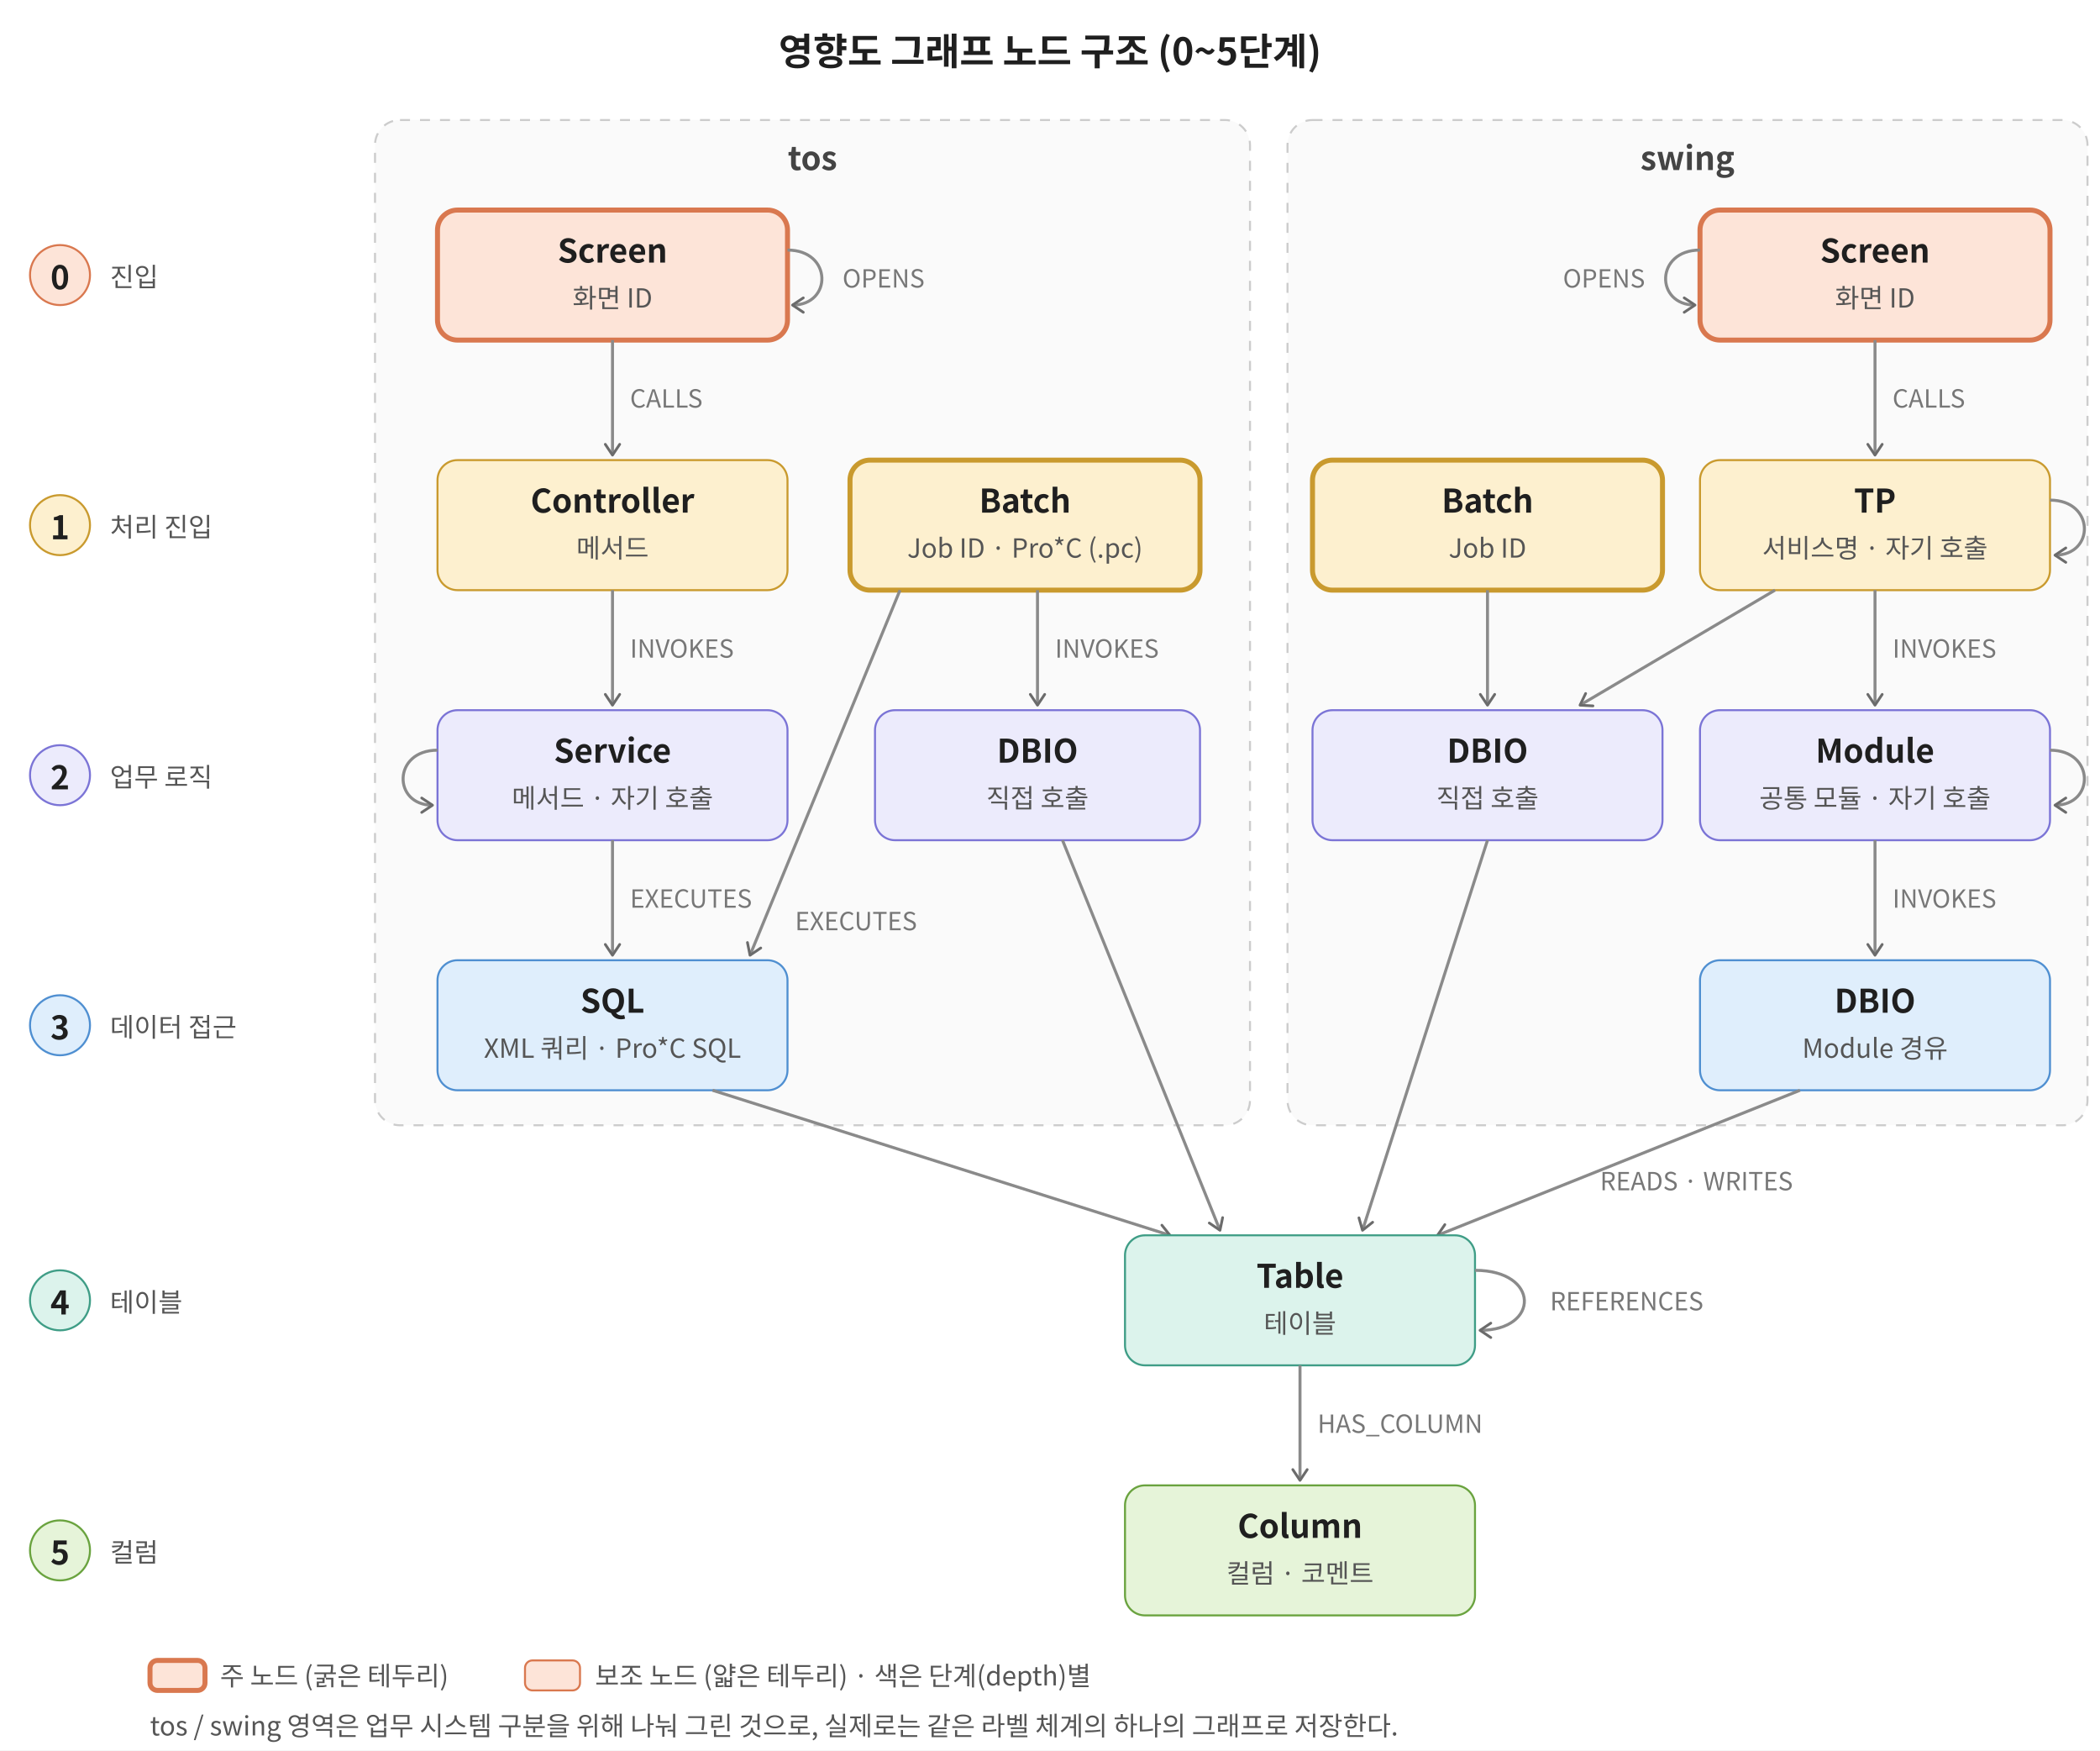
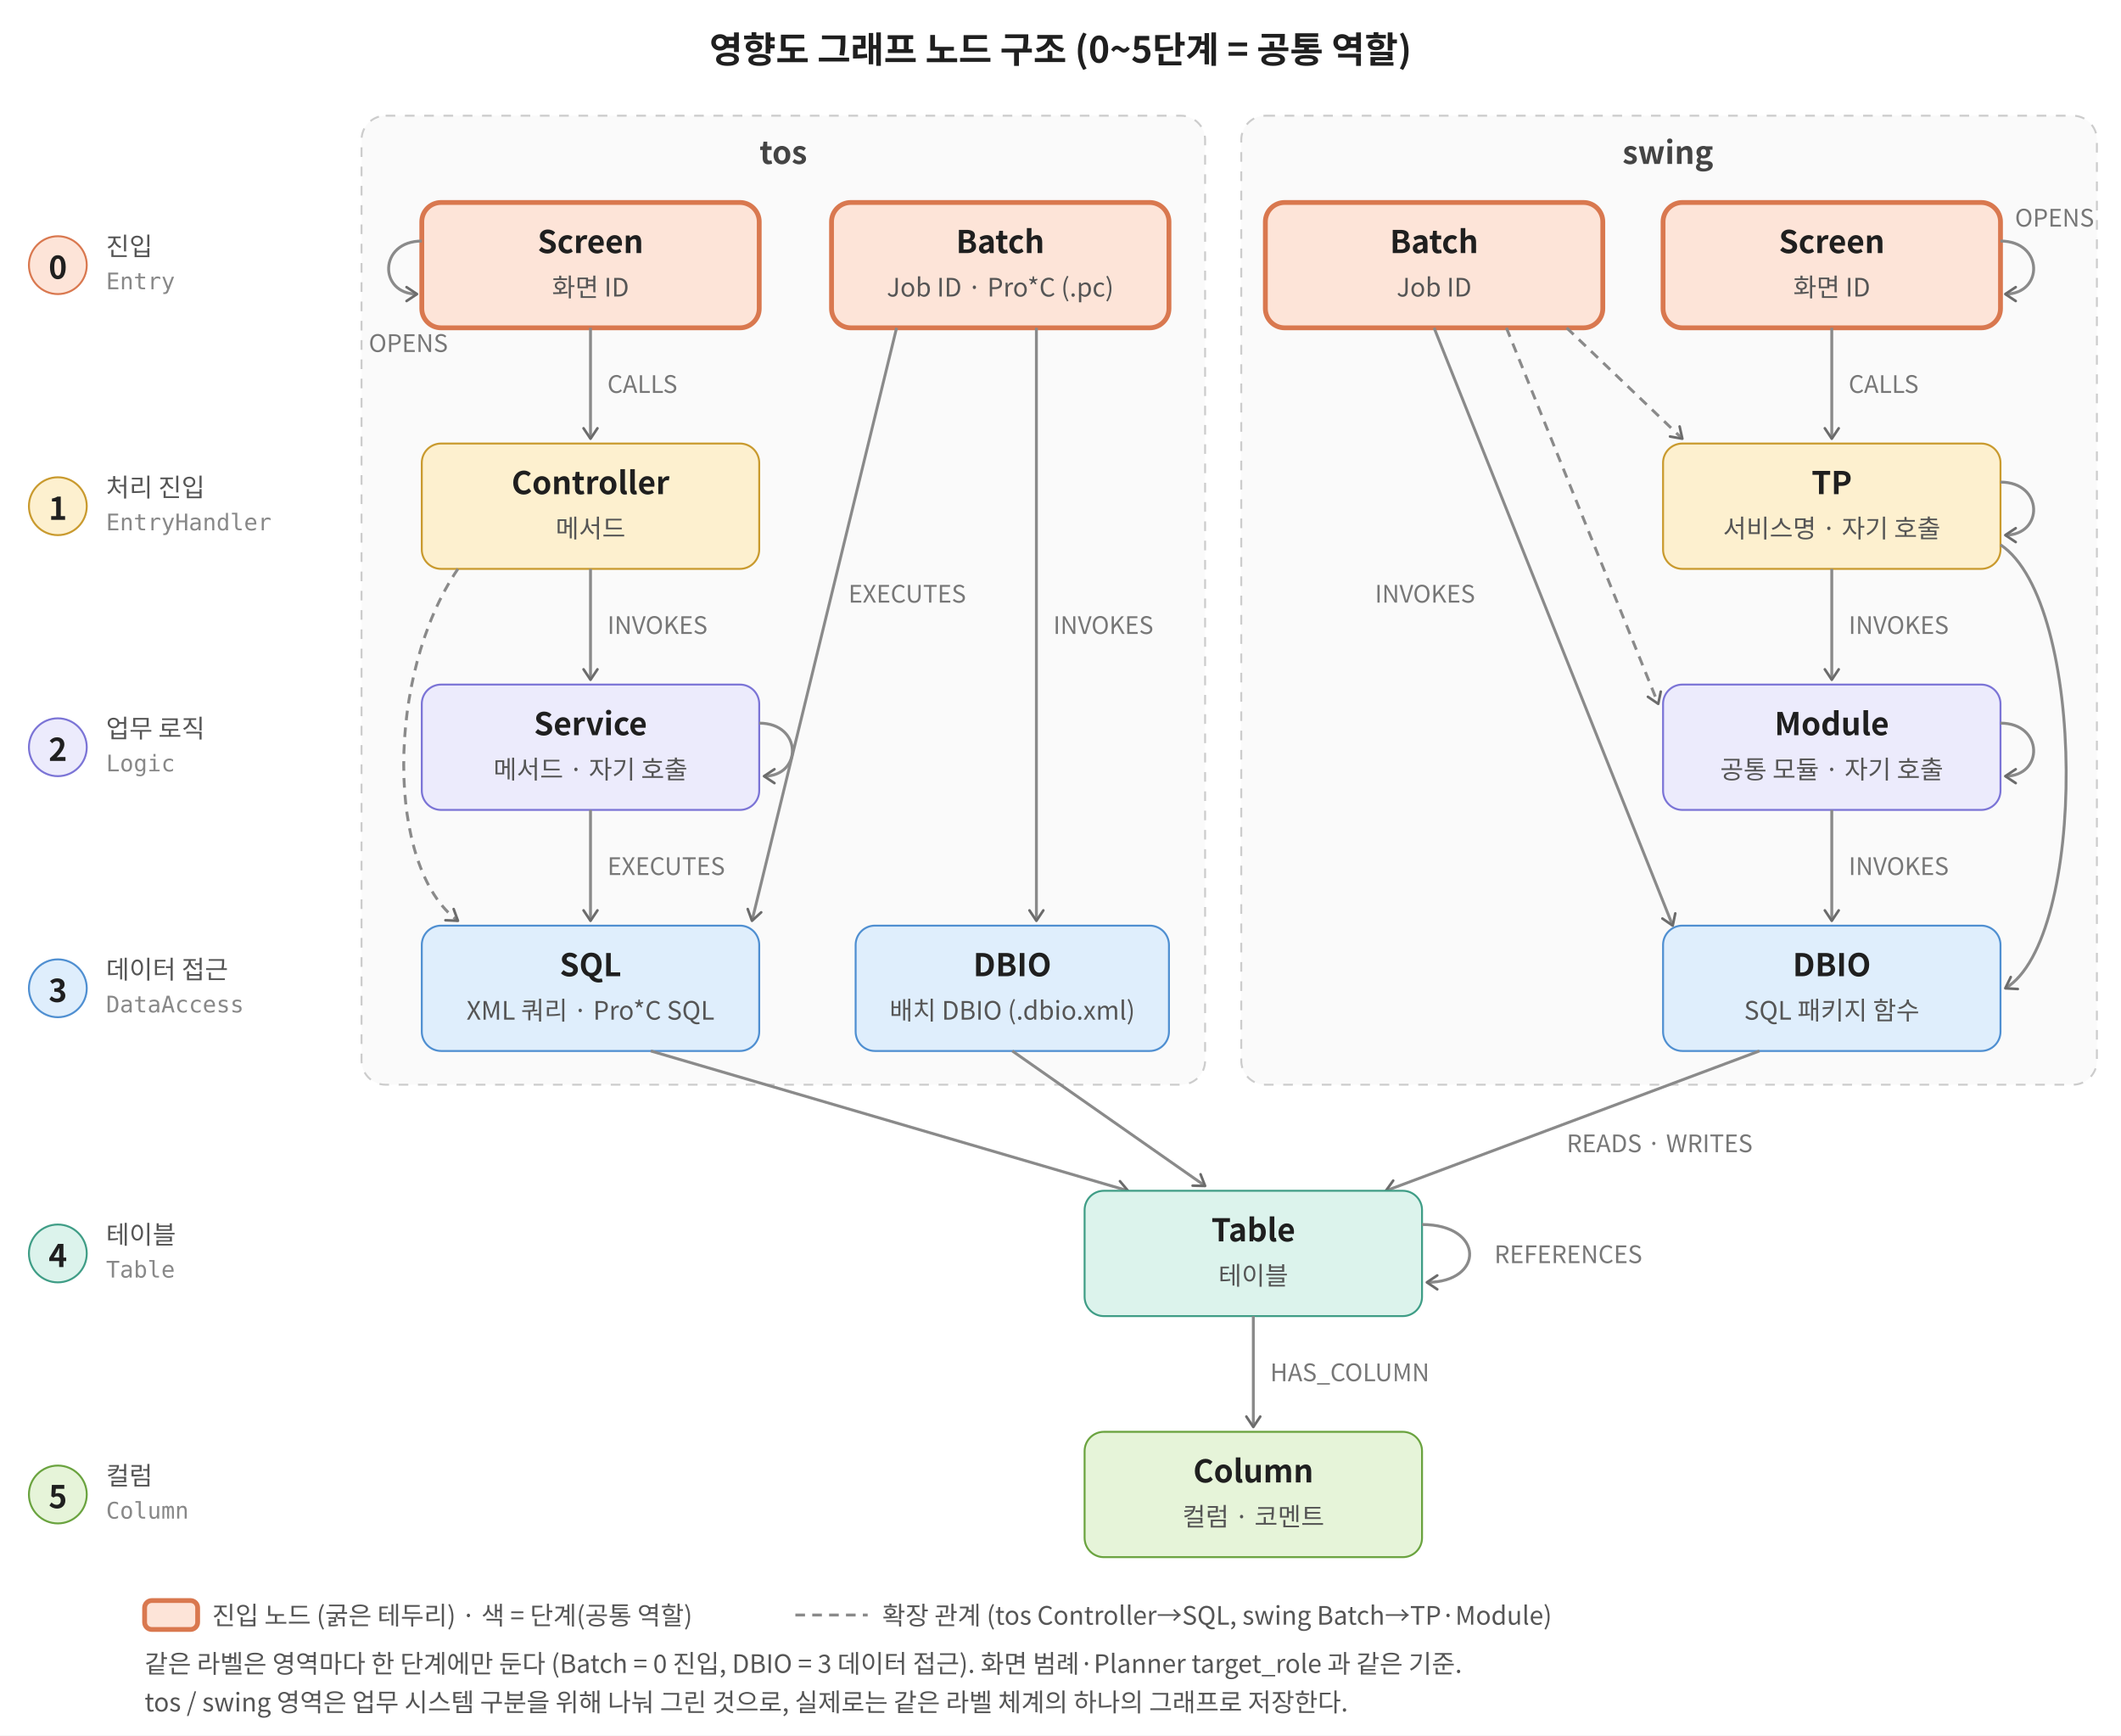
- <svg xmlns="http://www.w3.org/2000/svg" width="1680" height="1400" viewBox="0 0 840 700" font-family="Noto Sans CJK KR, sans-serif">
+ <svg xmlns="http://www.w3.org/2000/svg" width="1760" height="1440" viewBox="0 0 880 720" font-family="Noto Sans CJK KR, sans-serif">
  <defs>
    <marker id="a" viewBox="0 0 10 10" refX="8" refY="5" markerWidth="6" markerHeight="6" orient="auto">
      <path d="M2 1L8 5L2 9" fill="none" stroke="#6b6b6b" stroke-width="1.5" stroke-linecap="round" stroke-linejoin="round" />
    </marker>
    <style>
.l{stroke:#8a8a8a;stroke-width:1.2;fill:none}
+ .x{stroke:#8a8a8a;stroke-width:1.2;fill:none;stroke-dasharray:4 3}
.t{font-size:13px;font-weight:700;fill:#1f1f1f}
.s{font-size:10.5px;fill:#555}
.e{font-size:10px;fill:#777}
.h{font-size:13px;font-weight:700;fill:#444}
.g{font-size:10.5px;fill:#555}
+ .r{font-size:9.5px;fill:#888;font-family:JetBrains Mono, monospace}
.d0{fill:#fde4d8;stroke:#d9784f}
.d1{fill:#fdf0cf;stroke:#c99a2e}
.d2{fill:#ecebfc;stroke:#7b74d6}
.d3{fill:#dfeefc;stroke:#4f8fd1}
.d4{fill:#dcf3ec;stroke:#3f9d86}
.d5{fill:#e6f4d9;stroke:#6aa33f}
.main{stroke-width:2}
- .aux{stroke-width:0.8;stroke-dasharray:none}
- .gr{fill:#efefef;stroke:#aaa;stroke-width:0.8}
+ .aux{stroke-width:0.8}
.lane{fill:#fafafa;stroke:#ccc;stroke-width:0.8;stroke-dasharray:4 4}
</style>
  </defs>
-   <rect width="840" height="700" fill="#ffffff" />
-   <text x="420" y="26" text-anchor="middle" style="font-size:15px;font-weight:700;fill:#1f1f1f">영향도 그래프 노드 구조 (0~5단계)</text>
+   <rect width="880" height="720" fill="#ffffff" />
+   <text x="440" y="26" text-anchor="middle" style="font-size:15px;font-weight:700;fill:#1f1f1f">영향도 그래프 노드 구조 (0~5단계 = 공통 역할)</text>
  <rect class="lane" x="150" y="48" width="350" height="402" rx="10" />
-   <rect class="lane" x="515" y="48" width="320" height="402" rx="10" />
+   <rect class="lane" x="515" y="48" width="355" height="402" rx="10" />
  <text class="h" x="325" y="68" text-anchor="middle">tos</text>
-   <text class="h" x="675" y="68" text-anchor="middle">swing</text>
+   <text class="h" x="692" y="68" text-anchor="middle">swing</text>
  <circle class="d0 aux" cx="24" cy="110" r="12" />
  <circle class="d1 aux" cx="24" cy="210" r="12" />
  <circle class="d2 aux" cx="24" cy="310" r="12" />
  <circle class="d3 aux" cx="24" cy="410" r="12" />
  <circle class="d4 aux" cx="24" cy="520" r="12" />
  <circle class="d5 aux" cx="24" cy="620" r="12" />
  <g class="t" text-anchor="middle" dominant-baseline="central">
    <text x="24" y="110">0</text>
    <text x="24" y="210">1</text>
    <text x="24" y="310">2</text>
    <text x="24" y="410">3</text>
    <text x="24" y="520">4</text>
    <text x="24" y="620">5</text>
  </g>
-   <g class="g" dominant-baseline="central">
-     <text x="44" y="110">진입</text>
-     <text x="44" y="210">처리 진입</text>
-     <text x="44" y="310">업무 로직</text>
-     <text x="44" y="410">데이터 접근</text>
-     <text x="44" y="520">테이블</text>
-     <text x="44" y="620">컬럼</text>
+   <g class="g">
+     <text x="44" y="106">진입</text>
+     <text x="44" y="206">처리 진입</text>
+     <text x="44" y="306">업무 로직</text>
+     <text x="44" y="406">데이터 접근</text>
+     <text x="44" y="516">테이블</text>
+     <text x="44" y="616">컬럼</text>
+   </g>
+   <g class="r">
+     <text x="44" y="120">Entry</text>
+     <text x="44" y="220">EntryHandler</text>
+     <text x="44" y="320">Logic</text>
+     <text x="44" y="420">DataAccess</text>
+     <text x="44" y="530">Table</text>
+     <text x="44" y="630">Column</text>
  </g>
  <rect class="d0 main" x="175" y="84" width="140" height="52" rx="8" />
  <text class="t" x="245" y="105" text-anchor="middle">Screen</text>
  <text class="s" x="245" y="123" text-anchor="middle">화면 ID</text>
-   <path class="l" d="M315 100 C333 100 333 122 317 122" marker-end="url(#a)" />
-   <text class="e" x="337" y="115">OPENS</text>
+   <path class="l" d="M175 100 C157 100 157 122 173 122" marker-end="url(#a)" />
+   <text class="e" x="153" y="146" text-anchor="start">OPENS</text>
  <line class="l" x1="245" y1="136" x2="245" y2="182" marker-end="url(#a)" />
  <text class="e" x="252" y="163">CALLS</text>
  <rect class="d1 aux" x="175" y="184" width="140" height="52" rx="8" />
  <text class="t" x="245" y="205" text-anchor="middle">Controller</text>
  <text class="s" x="245" y="223" text-anchor="middle">메서드</text>
  <line class="l" x1="245" y1="236" x2="245" y2="282" marker-end="url(#a)" />
  <text class="e" x="252" y="263">INVOKES</text>
+   <path class="x" d="M190 236 C160 280 160 360 190 382" marker-end="url(#a)" />
  <rect class="d2 aux" x="175" y="284" width="140" height="52" rx="8" />
  <text class="t" x="245" y="305" text-anchor="middle">Service</text>
  <text class="s" x="245" y="323" text-anchor="middle">메서드 · 자기 호출</text>
-   <path class="l" d="M175 300 C157 300 157 322 173 322" marker-end="url(#a)" />
+   <path class="l" d="M315 300 C333 300 333 322 317 322" marker-end="url(#a)" />
  <line class="l" x1="245" y1="336" x2="245" y2="382" marker-end="url(#a)" />
  <text class="e" x="252" y="363">EXECUTES</text>
  <rect class="d3 aux" x="175" y="384" width="140" height="52" rx="8" />
  <text class="t" x="245" y="405" text-anchor="middle">SQL</text>
  <text class="s" x="245" y="423" text-anchor="middle">XML 쿼리 · Pro*C SQL</text>
-   <rect class="d1 main" x="340" y="184" width="140" height="52" rx="8" />
-   <text class="t" x="410" y="205" text-anchor="middle">Batch</text>
-   <text class="s" x="410" y="223" text-anchor="middle">Job ID · Pro*C (.pc)</text>
-   <line class="l" x1="360" y1="236" x2="300" y2="382" marker-end="url(#a)" />
-   <text class="e" x="318" y="372" text-anchor="start">EXECUTES</text>
-   <line class="l" x1="415" y1="236" x2="415" y2="282" marker-end="url(#a)" />
-   <text class="e" x="422" y="263">INVOKES</text>
-   <rect class="d2 aux" x="350" y="284" width="130" height="52" rx="8" />
-   <text class="t" x="415" y="305" text-anchor="middle">DBIO</text>
-   <text class="s" x="415" y="323" text-anchor="middle">직접 호출</text>
-   <line class="l" x1="425" y1="336" x2="488" y2="492" marker-end="url(#a)" />
-   <rect class="d0 main" x="680" y="84" width="140" height="52" rx="8" />
-   <text class="t" x="750" y="105" text-anchor="middle">Screen</text>
-   <text class="s" x="750" y="123" text-anchor="middle">화면 ID</text>
-   <path class="l" d="M680 100 C662 100 662 122 678 122" marker-end="url(#a)" />
-   <text class="e" x="658" y="115" text-anchor="end">OPENS</text>
-   <line class="l" x1="750" y1="136" x2="750" y2="182" marker-end="url(#a)" />
-   <text class="e" x="757" y="163">CALLS</text>
-   <rect class="d1 main" x="525" y="184" width="140" height="52" rx="8" />
-   <text class="t" x="595" y="205" text-anchor="middle">Batch</text>
-   <text class="s" x="595" y="223" text-anchor="middle">Job ID</text>
-   <rect class="d1 aux" x="680" y="184" width="140" height="52" rx="8" />
-   <text class="t" x="750" y="205" text-anchor="middle">TP</text>
-   <text class="s" x="750" y="223" text-anchor="middle">서비스명 · 자기 호출</text>
-   <path class="l" d="M820 200 C838 200 838 222 822 222" marker-end="url(#a)" />
-   <line class="l" x1="595" y1="236" x2="595" y2="282" marker-end="url(#a)" />
-   <line class="l" x1="710" y1="236" x2="632" y2="282" marker-end="url(#a)" />
-   <line class="l" x1="750" y1="236" x2="750" y2="282" marker-end="url(#a)" />
-   <text class="e" x="757" y="263">INVOKES</text>
-   <rect class="d2 aux" x="525" y="284" width="140" height="52" rx="8" />
-   <text class="t" x="595" y="305" text-anchor="middle">DBIO</text>
-   <text class="s" x="595" y="323" text-anchor="middle">직접 호출</text>
-   <rect class="d2 aux" x="680" y="284" width="140" height="52" rx="8" />
-   <text class="t" x="750" y="305" text-anchor="middle">Module</text>
-   <text class="s" x="750" y="323" text-anchor="middle">공통 모듈 · 자기 호출</text>
-   <path class="l" d="M820 300 C838 300 838 322 822 322" marker-end="url(#a)" />
-   <line class="l" x1="750" y1="336" x2="750" y2="382" marker-end="url(#a)" />
-   <text class="e" x="757" y="363">INVOKES</text>
-   <rect class="d3 aux" x="680" y="384" width="140" height="52" rx="8" />
-   <text class="t" x="750" y="405" text-anchor="middle">DBIO</text>
-   <text class="s" x="750" y="423" text-anchor="middle">Module 경유</text>
-   <line class="l" x1="285" y1="436" x2="468" y2="494" marker-end="url(#a)" />
-   <line class="l" x1="595" y1="336" x2="545" y2="492" marker-end="url(#a)" />
-   <line class="l" x1="720" y1="436" x2="575" y2="494" marker-end="url(#a)" />
-   <text class="e" x="640" y="476">READS · WRITES</text>
+   <rect class="d0 main" x="345" y="84" width="140" height="52" rx="8" />
+   <text class="t" x="415" y="105" text-anchor="middle">Batch</text>
+   <text class="s" x="415" y="123" text-anchor="middle">Job ID · Pro*C (.pc)</text>
+   <line class="l" x1="372" y1="136" x2="312" y2="382" marker-end="url(#a)" />
+   <text class="e" x="352" y="250">EXECUTES</text>
+   <line class="l" x1="430" y1="136" x2="430" y2="382" marker-end="url(#a)" />
+   <text class="e" x="437" y="263">INVOKES</text>
+   <rect class="d3 aux" x="355" y="384" width="130" height="52" rx="8" />
+   <text class="t" x="420" y="405" text-anchor="middle">DBIO</text>
+   <text class="s" x="420" y="423" text-anchor="middle">배치 DBIO (.dbio.xml)</text>
+   <rect class="d0 main" x="525" y="84" width="140" height="52" rx="8" />
+   <text class="t" x="595" y="105" text-anchor="middle">Batch</text>
+   <text class="s" x="595" y="123" text-anchor="middle">Job ID</text>
+   <rect class="d0 main" x="690" y="84" width="140" height="52" rx="8" />
+   <text class="t" x="760" y="105" text-anchor="middle">Screen</text>
+   <text class="s" x="760" y="123" text-anchor="middle">화면 ID</text>
+   <path class="l" d="M830 100 C848 100 848 122 832 122" marker-end="url(#a)" />
+   <text class="e" x="836" y="94">OPENS</text>
+   <line class="l" x1="760" y1="136" x2="760" y2="182" marker-end="url(#a)" />
+   <text class="e" x="767" y="163">CALLS</text>
+   <rect class="d1 aux" x="690" y="184" width="140" height="52" rx="8" />
+   <text class="t" x="760" y="205" text-anchor="middle">TP</text>
+   <text class="s" x="760" y="223" text-anchor="middle">서비스명 · 자기 호출</text>
+   <path class="l" d="M830 200 C848 200 848 222 832 222" marker-end="url(#a)" />
+   <line class="l" x1="760" y1="236" x2="760" y2="282" marker-end="url(#a)" />
+   <text class="e" x="767" y="263">INVOKES</text>
+   <rect class="d2 aux" x="690" y="284" width="140" height="52" rx="8" />
+   <text class="t" x="760" y="305" text-anchor="middle">Module</text>
+   <text class="s" x="760" y="323" text-anchor="middle">공통 모듈 · 자기 호출</text>
+   <path class="l" d="M830 300 C848 300 848 322 832 322" marker-end="url(#a)" />
+   <line class="l" x1="760" y1="336" x2="760" y2="382" marker-end="url(#a)" />
+   <text class="e" x="767" y="363">INVOKES</text>
+   <path class="l" d="M830 226 C866 250 866 390 832 410" marker-end="url(#a)" />
+   <rect class="d3 aux" x="690" y="384" width="140" height="52" rx="8" />
+   <text class="t" x="760" y="405" text-anchor="middle">DBIO</text>
+   <text class="s" x="760" y="423" text-anchor="middle">SQL 패키지 함수</text>
+   <line class="x" x1="650" y1="136" x2="698" y2="182" marker-end="url(#a)" />
+   <line class="x" x1="625" y1="136" x2="688" y2="292" marker-end="url(#a)" />
+   <line class="l" x1="595" y1="136" x2="694" y2="384" marker-end="url(#a)" />
+   <text class="e" x="612" y="250" text-anchor="end">INVOKES</text>
+   <line class="l" x1="270" y1="436" x2="468" y2="494" marker-end="url(#a)" />
+   <line class="l" x1="420" y1="436" x2="500" y2="492" marker-end="url(#a)" />
+   <line class="l" x1="730" y1="436" x2="575" y2="494" marker-end="url(#a)" />
+   <text class="e" x="650" y="478">READS · WRITES</text>
  <rect class="d4 aux" x="450" y="494" width="140" height="52" rx="8" />
  <text class="t" x="520" y="515" text-anchor="middle">Table</text>
  <text class="s" x="520" y="533" text-anchor="middle">테이블</text>
  <path class="l" d="M590 508 C616 508 616 532 592 532" marker-end="url(#a)" />
  <text class="e" x="620" y="524">REFERENCES</text>
  <line class="l" x1="520" y1="546" x2="520" y2="592" marker-end="url(#a)" />
  <text class="e" x="527" y="573">HAS_COLUMN</text>
  <rect class="d5 aux" x="450" y="594" width="140" height="52" rx="8" />
  <text class="t" x="520" y="615" text-anchor="middle">Column</text>
  <text class="s" x="520" y="633" text-anchor="middle">컬럼 · 코멘트</text>
  <rect class="d0 main" x="60" y="664" width="22" height="12" rx="3" />
-   <text class="s" x="88" y="674">주 노드 (굵은 테두리)</text>
-   <rect class="d0 aux" x="210" y="664" width="22" height="12" rx="3" />
-   <text class="s" x="238" y="674">보조 노드 (얇은 테두리) · 색은 단계(depth)별</text>
-   <text class="s" x="60" y="694">tos / swing 영역은 업무 시스템 구분을 위해 나눠 그린 것으로, 실제로는 같은 라벨 체계의 하나의 그래프로 저장한다.</text>
+   <text class="s" x="88" y="674">진입 노드 (굵은 테두리) · 색 = 단계(공통 역할)</text>
+   <line class="x" x1="330" y1="670" x2="360" y2="670" />
+   <text class="s" x="366" y="674">확장 관계 (tos Controller→SQL, swing Batch→TP·Module)</text>
+   <text class="s" x="60" y="694">같은 라벨은 영역마다 한 단계에만 둔다 (Batch = 0 진입, DBIO = 3 데이터 접근). 화면 범례·Planner target_role 과 같은 기준.</text>
+   <text class="s" x="60" y="710">tos / swing 영역은 업무 시스템 구분을 위해 나눠 그린 것으로, 실제로는 같은 라벨 체계의 하나의 그래프로 저장한다.</text>
</svg>
